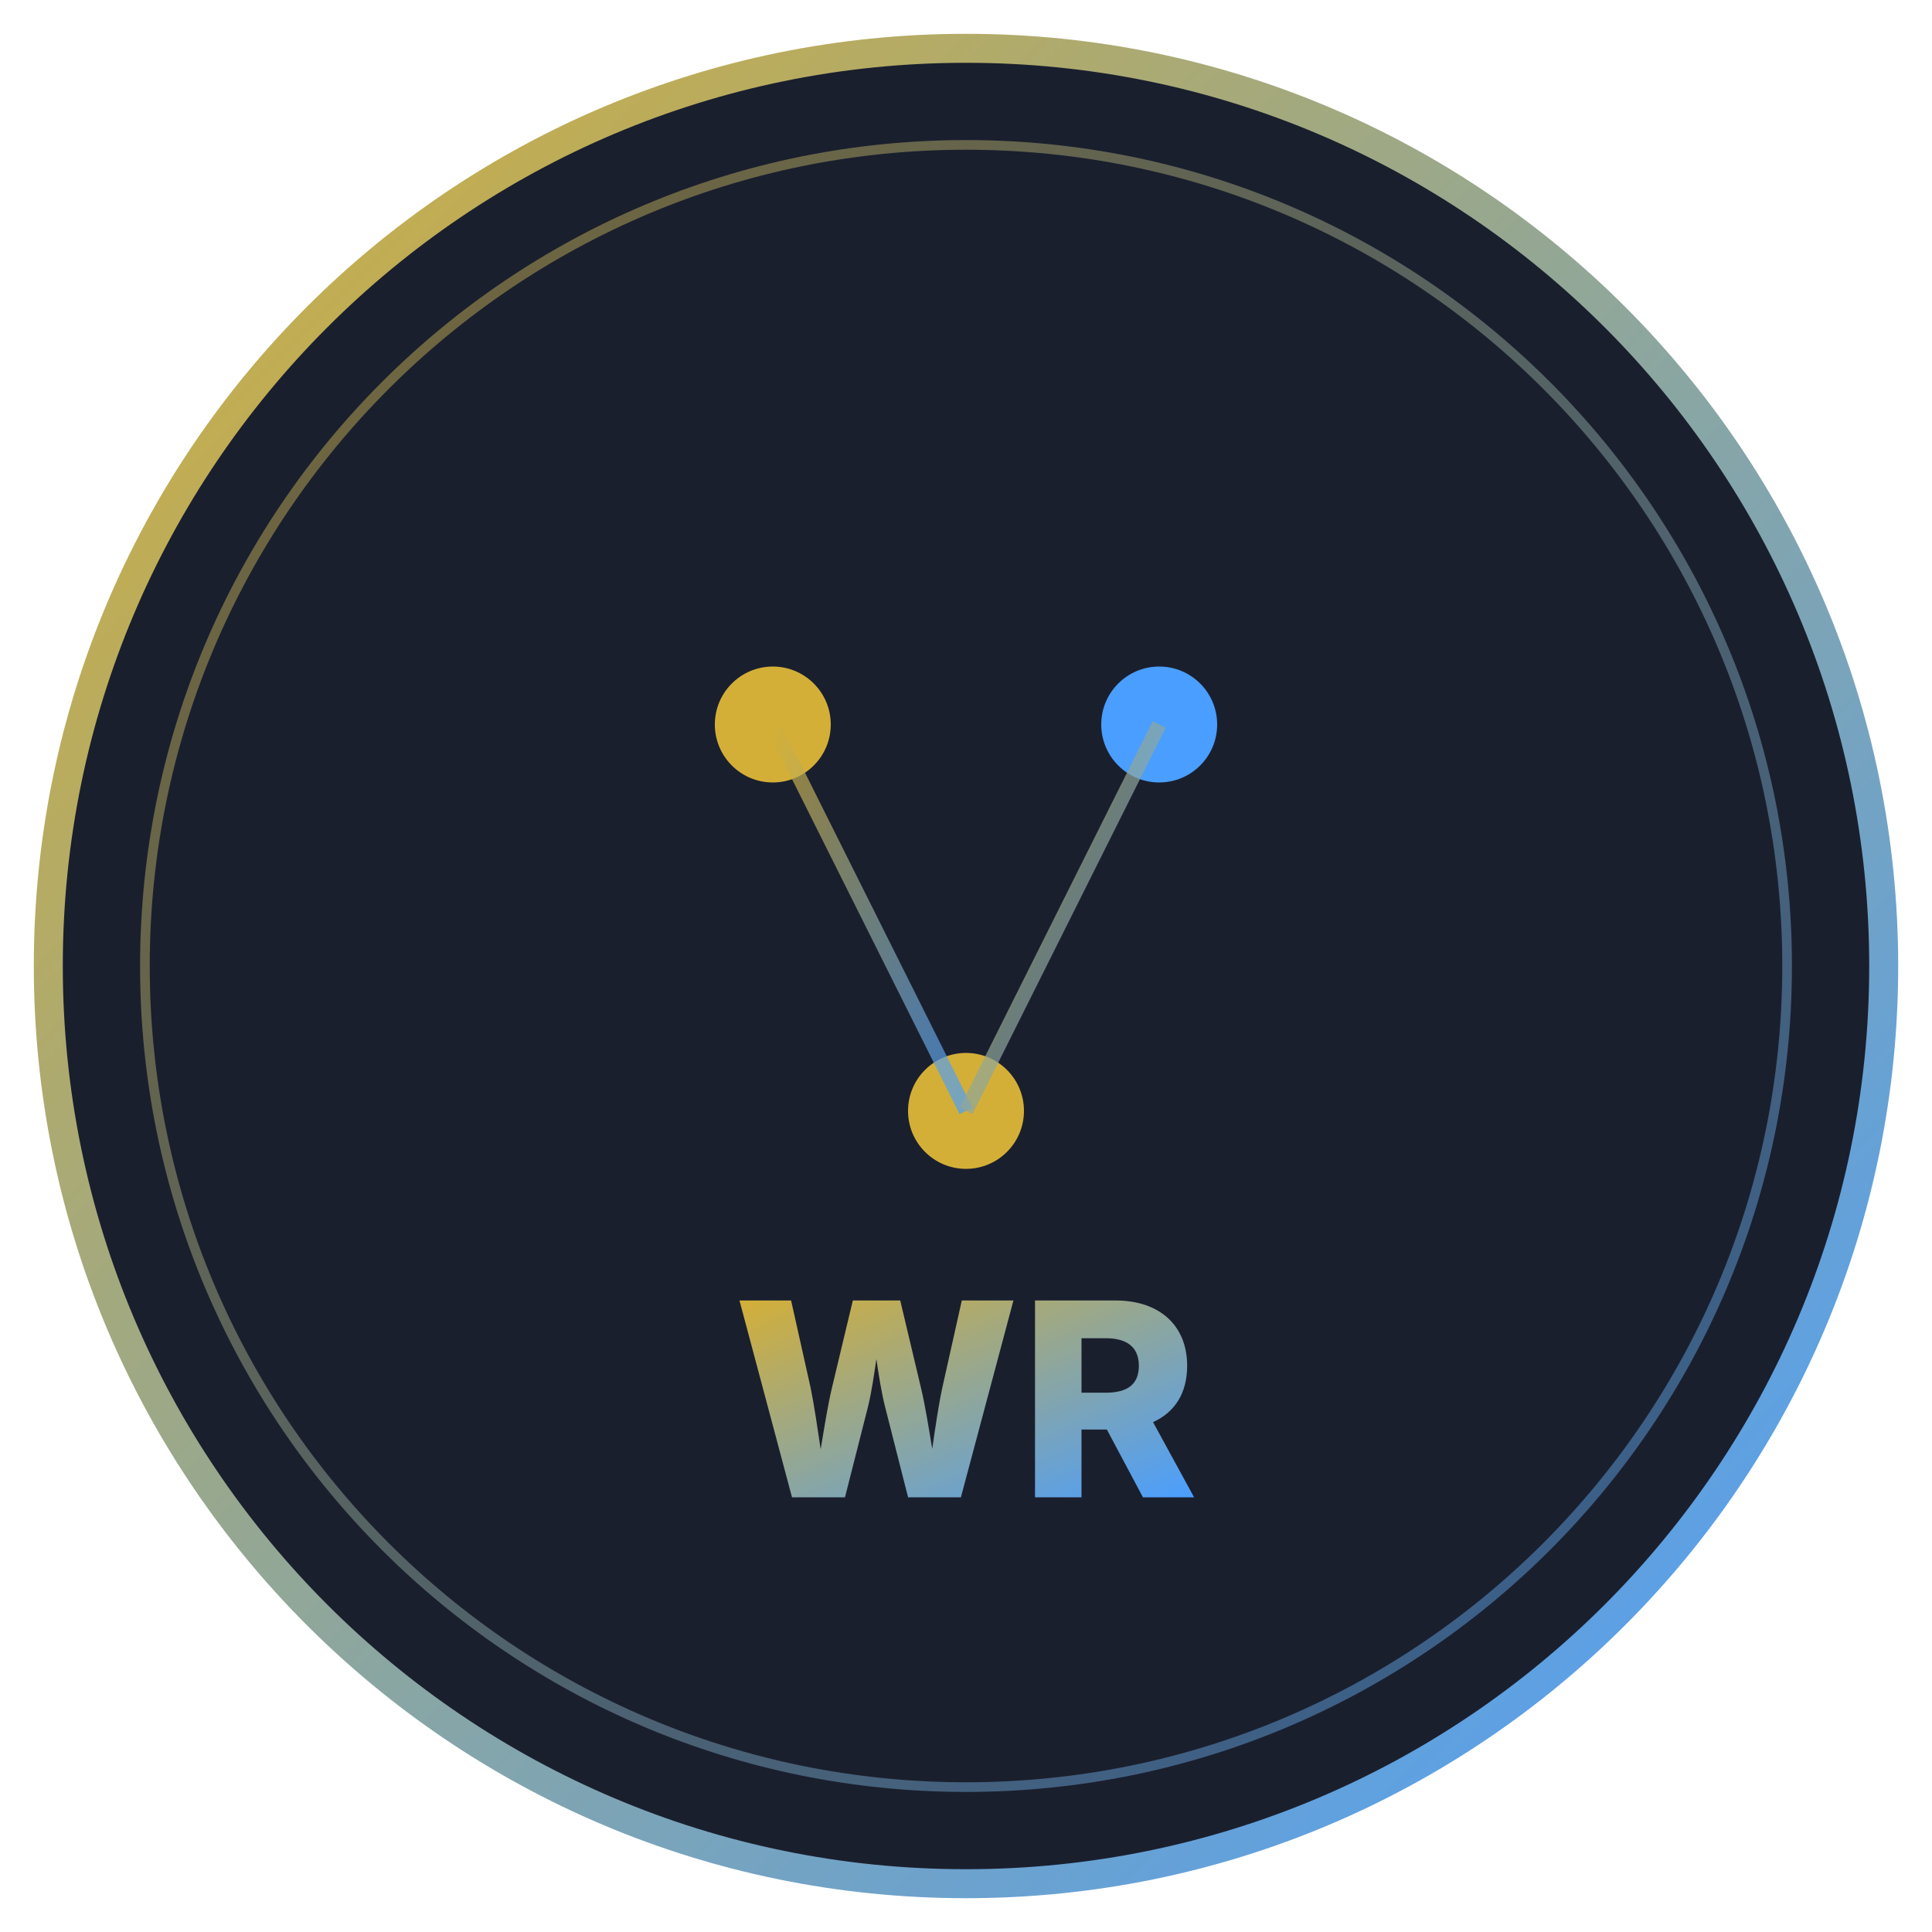
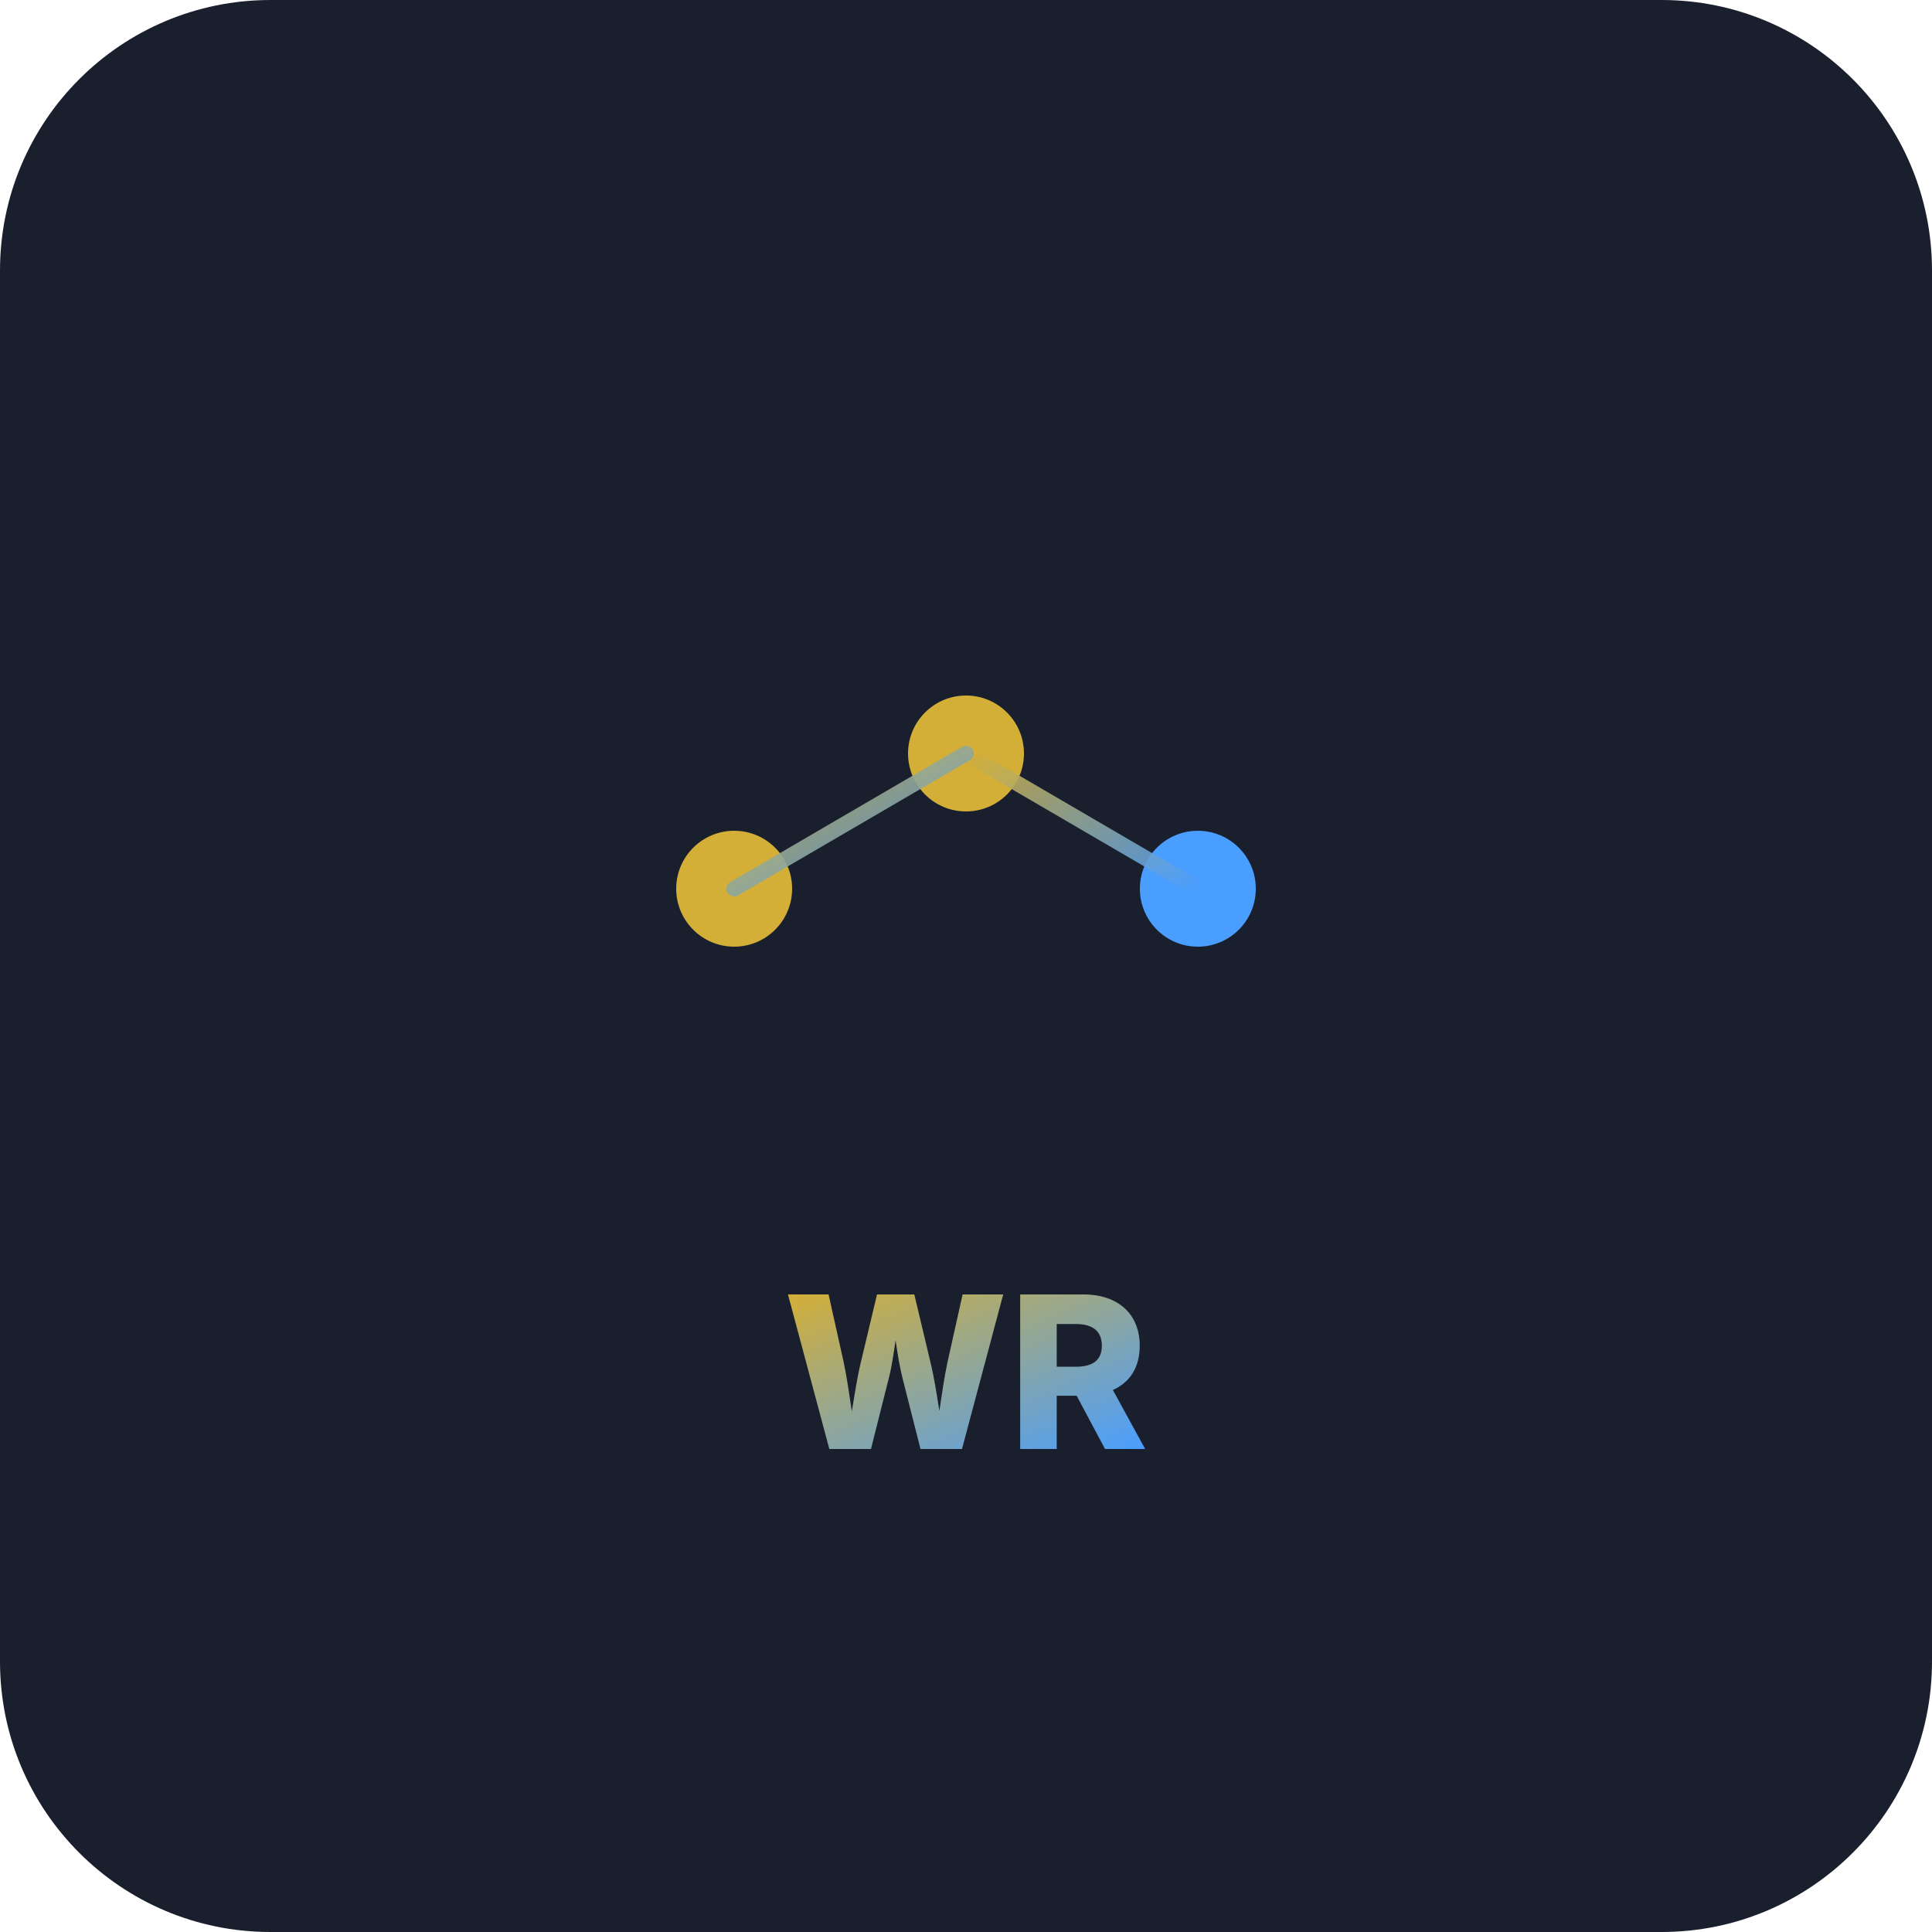
<svg xmlns="http://www.w3.org/2000/svg" viewBox="0 0 200 200">
  <defs>
    <linearGradient id="faviconGrad" x1="0%" y1="0%" x2="100%" y2="100%">
      <stop offset="0%" style="stop-color:#d4af37;stop-opacity:1" />
      <stop offset="100%" style="stop-color:#4a9eff;stop-opacity:1" />
    </linearGradient>
  </defs>
-   <circle cx="100" cy="100" r="95" fill="#1a1f2e" stroke="url(#faviconGrad)" stroke-width="3" />
-   <circle cx="100" cy="100" r="85" fill="none" stroke="url(#faviconGrad)" stroke-width="1" opacity="0.5" />
-   <circle cx="80" cy="75" r="6" fill="#d4af37" />
-   <circle cx="120" cy="75" r="6" fill="#4a9eff" />
-   <circle cx="100" cy="115" r="6" fill="#d4af37" />
-   <line x1="80" y1="75" x2="100" y2="115" stroke="url(#faviconGrad)" stroke-width="1.5" opacity="0.7" />
-   <line x1="120" y1="75" x2="100" y2="115" stroke="url(#faviconGrad)" stroke-width="1.5" opacity="0.7" />
-   <line x1="80" y1="75" x2="120" y2="75" stroke="url(#faviconGrad)" stroke-width="1.5" opacity="0.7" />
-   <text x="100" y="155" font-family="Inter, Arial, sans-serif" font-size="28" font-weight="800" text-anchor="middle" fill="url(#faviconGrad)">WR</text>
+   <rect width="200" height="200" rx="28" fill="#1a1f2e" />
+   <circle cx="100" cy="78" r="6" fill="#d4af37" />
+   <circle cx="124" cy="92" r="6" fill="#4a9eff" />
+   <circle cx="76" cy="92" r="6" fill="#d4af37" />
+   <line x1="100" y1="78" x2="124" y2="92" stroke="url(#faviconGrad)" stroke-width="1.6" stroke-linecap="round" opacity="0.9" />
+   <line x1="100" y1="78" x2="76" y2="92" stroke="url(#faviconGrad)" stroke-width="1.6" stroke-linecap="round" opacity="0.9" />
+   <line x1="76" y1="92" x2="124" y2="92" stroke="url(#faviconGrad)" stroke-width="1.6" stroke-linecap="round" opacity="0.8" />
+   <text x="100" y="150" font-family="Inter, Arial, sans-serif" font-size="22" font-weight="800" text-anchor="middle" fill="url(#faviconGrad)">WR</text>
</svg>
